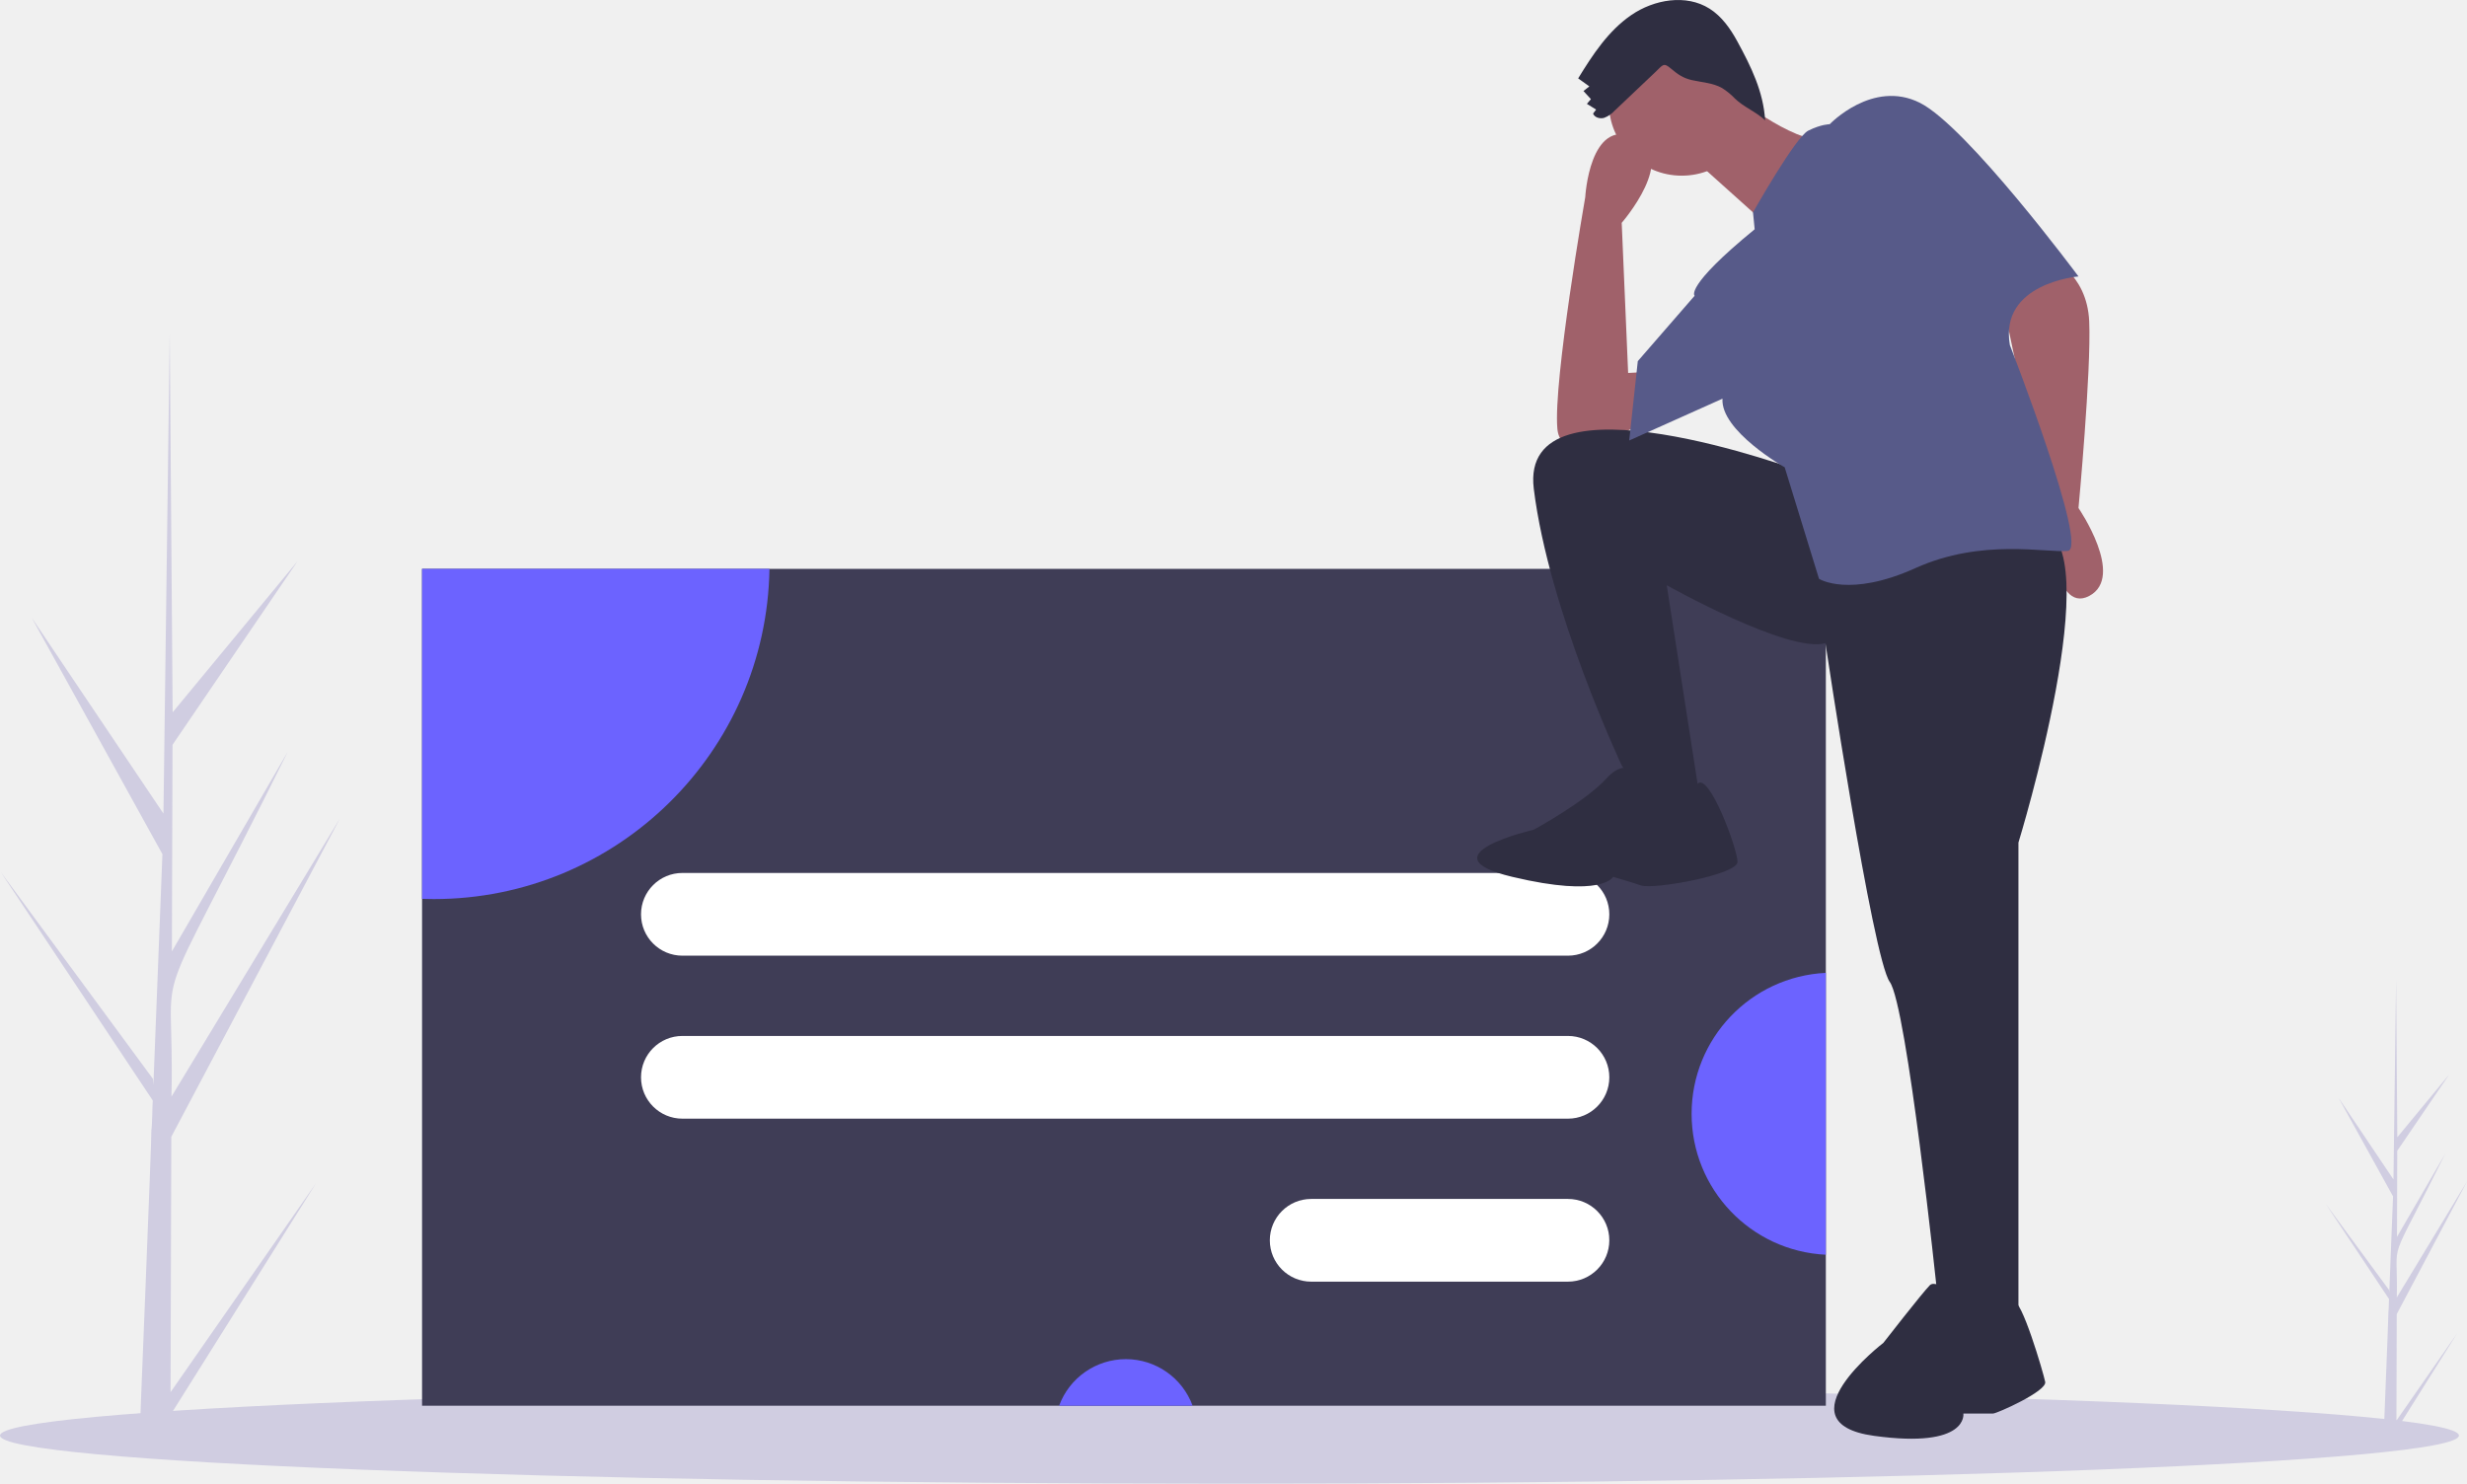
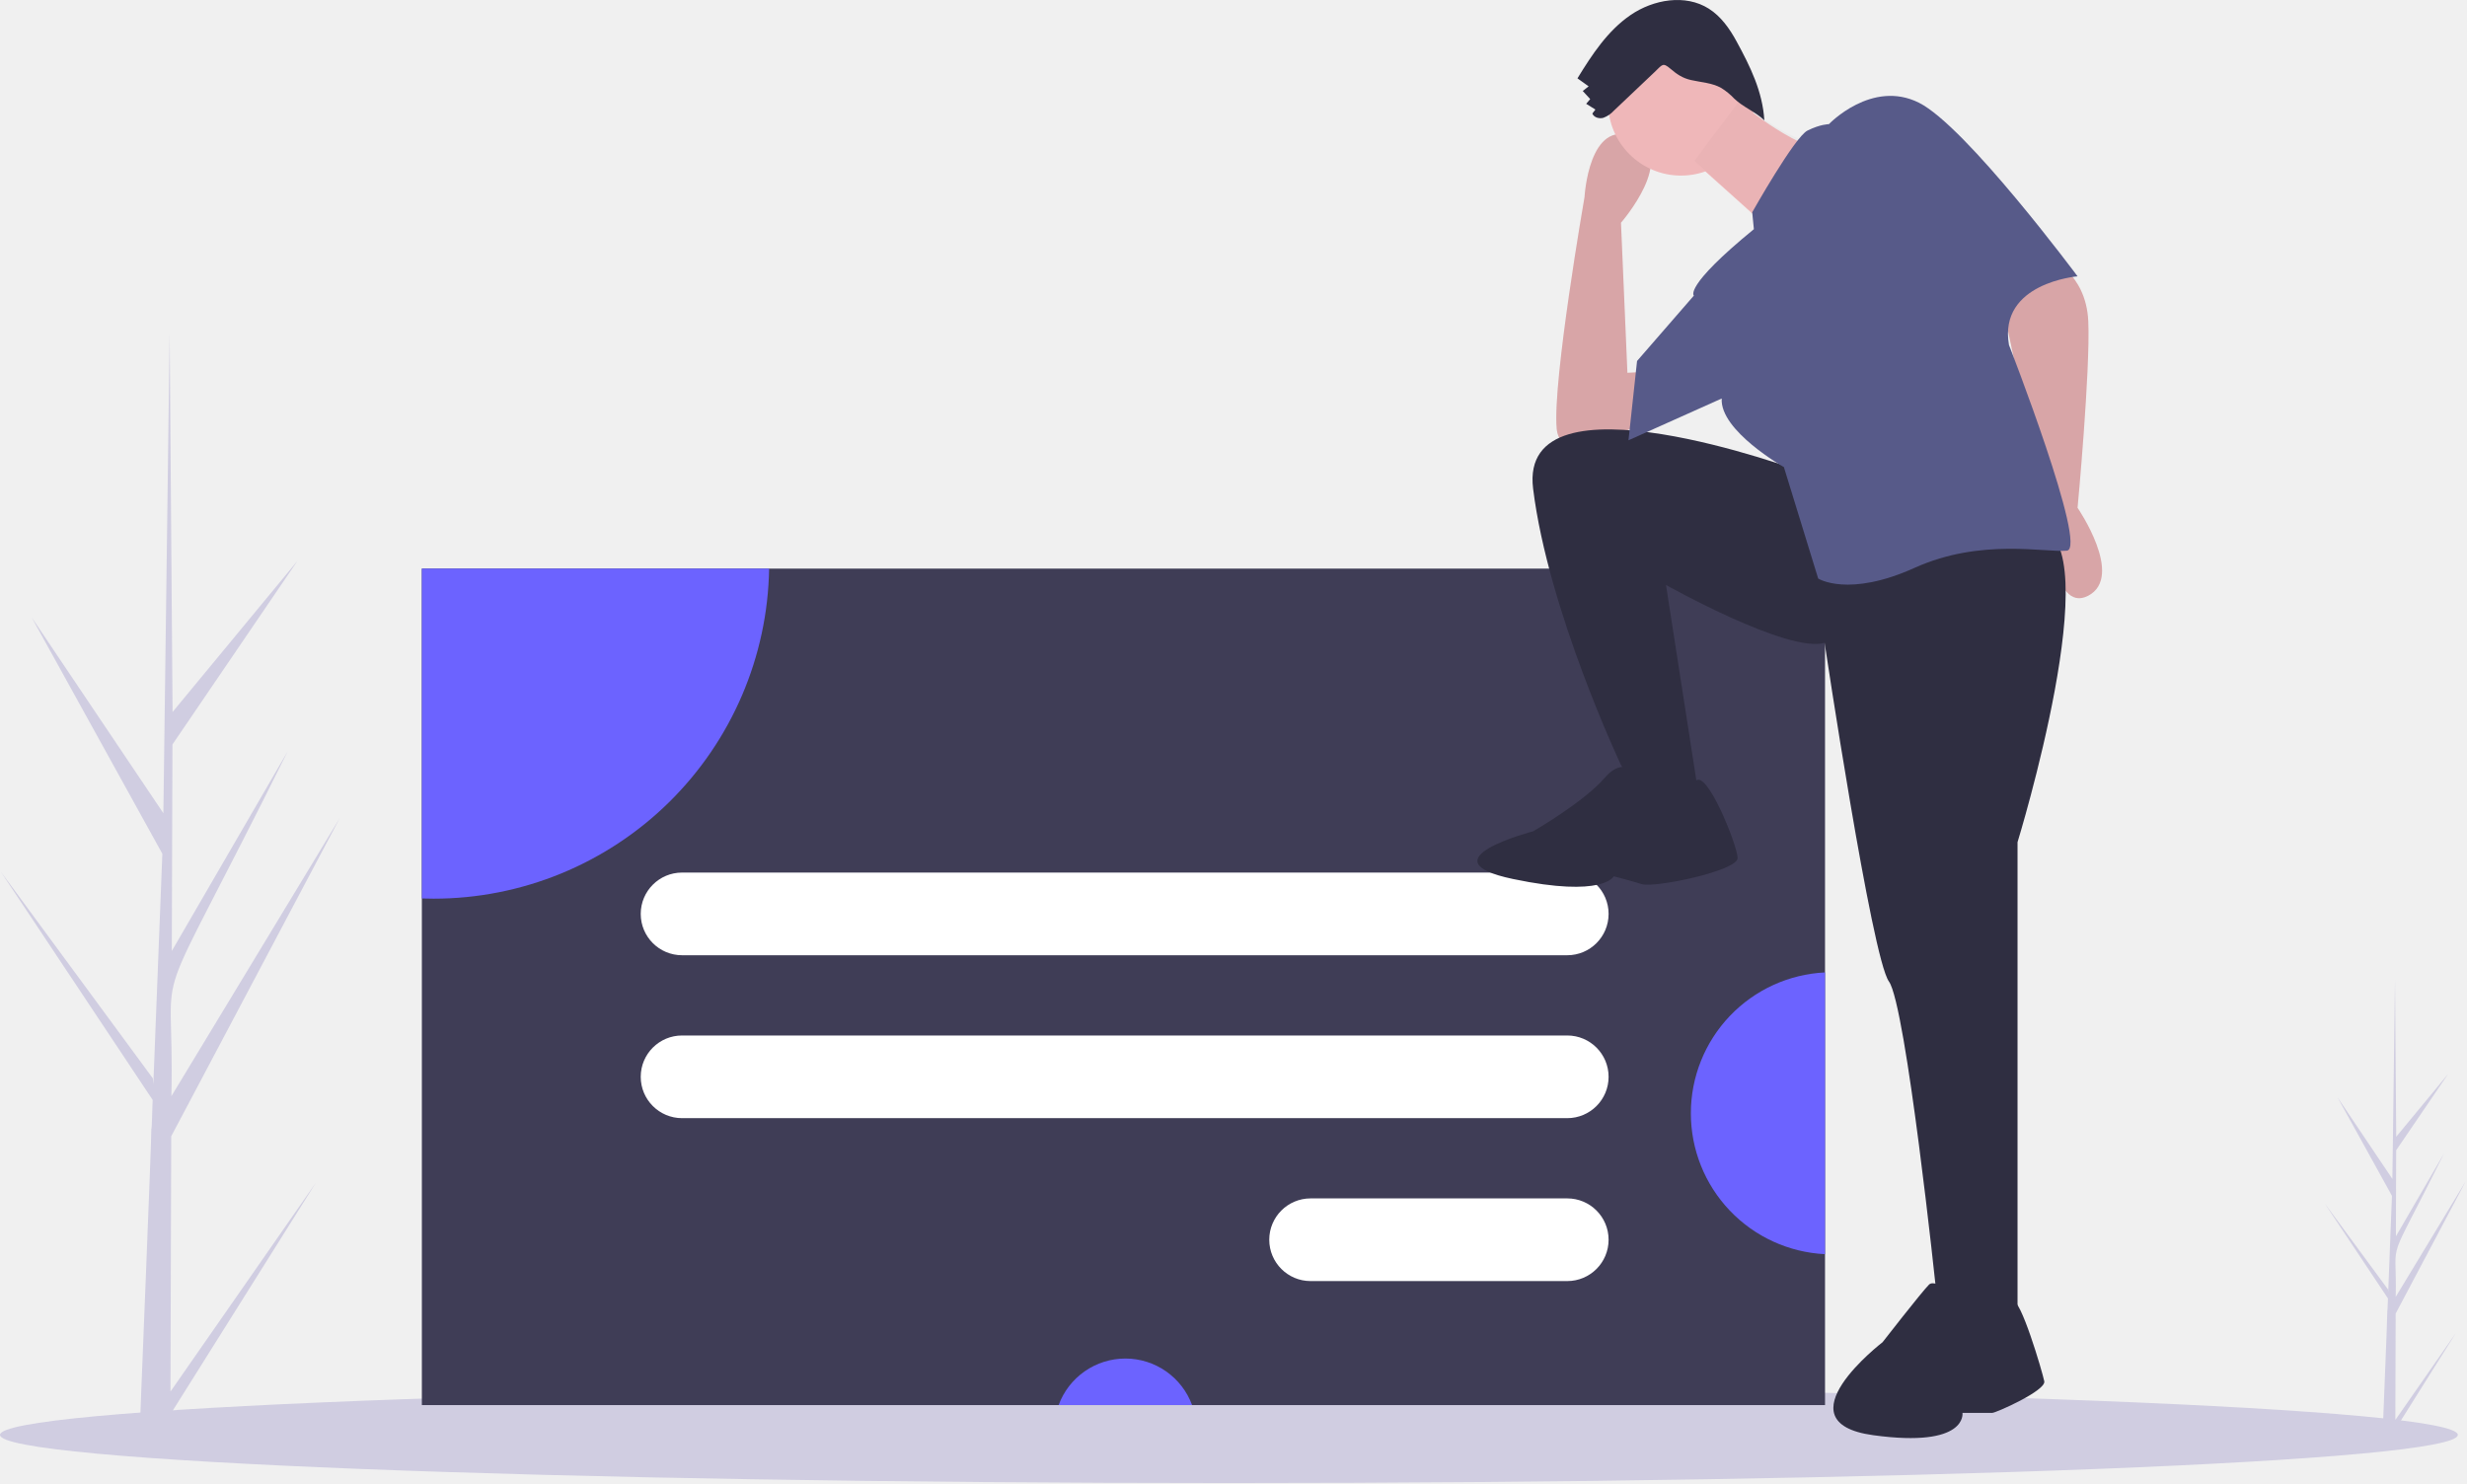
- <svg xmlns="http://www.w3.org/2000/svg" id="b59c9f89-c93e-413f-a14b-776784e615e2" data-name="Layer 1" width="1075.516" height="646.899" viewBox="0 0 1075.516 646.899">
-   <path d="M136.593,733.557l63.431-91.138L136.561,743.471l-.037,10.369q-6.785-.057-13.433-.441c-.02-2.354,5.371-131.899,5.142-134.243.313-.089.488-12.252.613-12.785L62.578,506.777,128.916,596.945l.198,2.666,3.935-100.648L76.086,395.895,133.5,481.278c.021-1.369,2.717-208.023,2.744-209.298.016.677,1.254,164.455,1.263,165.145l54.479-65.923-54.531,80.088-.279,90.079,50.556-87.108C124.639,581.295,138.602,536.842,136.99,604.702l73.436-121.291L136.927,622.176Z" transform="translate(-62.24207 -126.5504)" fill="#d0cde1" />
-   <path d="M1106.99,745.93l26.433-37.98-26.447,42.111-.015,4.321q-2.828-.024-5.598-.184c-.008-.981,2.238-54.966,2.143-55.942.13-.037.204-5.106.255-5.328L1076.146,651.426l27.645,37.575.082,1.111,1.64-41.942-23.738-42.951,23.926,35.581c.009-.571,1.132-86.688,1.143-87.22.007.282.522,68.533.526,68.82l22.703-27.472L1107.349,628.303l-.116,37.538,21.068-36.3c-26.293,52.938-20.474,34.413-21.145,62.692l30.602-50.545-30.629,57.827Z" transform="translate(-62.24207 -126.5504)" fill="#d0cde1" />
-   <ellipse cx="536" cy="625.899" rx="536" ry="21" fill="#d0cde1" />
-   <rect x="184" y="248.031" width="612" height="364.87" fill="#3f3d56" />
-   <path d="M397.702,374.581a146.354,146.354,0,0,1-146.32,143.97c-1.72,0-3.43-.03-5.14-.09V374.581Z" transform="translate(-62.24207 -126.5504)" fill="#6c63ff" />
-   <path d="M582.179,739.451H523.972a31.008,31.008,0,0,1,58.207,0Z" transform="translate(-62.24207 -126.5504)" fill="#6c63ff" />
-   <path d="M858.242,550.721v122.9a61.523,61.523,0,0,1,0-122.9Z" transform="translate(-62.24207 -126.5504)" fill="#6c63ff" />
-   <rect x="279.459" y="380.615" width="422.142" height="36.062" rx="18.031" fill="#fff" />
-   <rect x="279.459" y="451.679" width="422.142" height="36.062" rx="18.031" fill="#fff" />
-   <rect x="553.597" y="522.743" width="148.004" height="36.062" rx="18.031" fill="#fff" />
-   <path d="M955.294,238.67s16.829,6.545,17.764,28.048-4.675,81.339-4.675,81.339,20.568,29.918,4.675,38.332-17.764-33.657-17.764-33.657l-18.699-88.818S947.814,237.735,955.294,238.67Z" transform="translate(-62.24207 -126.5504)" fill="#a0616a" />
-   <path d="M783.267,307.855s-40.202,26.178-42.072,5.61S753.349,212.492,753.349,212.492s1.87-34.592,21.503-26.178-5.61,37.397-5.61,37.397l2.805,65.445,18.699-.935Z" transform="translate(-62.24207 -126.5504)" fill="#a0616a" />
-   <path d="M847.777,332.163s-123.411-45.812-116.866,7.479,38.332,120.606,38.332,120.606l11.219,17.764h23.373L788.876,381.714s53.291,29.918,69.185,25.243c0,0,20.568,137.435,28.048,147.719s20.568,134.63,20.568,134.63l12.154,14.959h23.373V493.906s40.202-130.89,9.349-137.435S847.777,332.163,847.777,332.163Z" transform="translate(-62.24207 -126.5504)" fill="#2f2e41" />
-   <path d="M777.657,465.858s-5.61-10.284-14.959,0-31.788,22.438-31.788,22.438-48.616,11.219-9.349,20.568,43.942,0,43.942,0,6.545,1.87,12.154,3.74S819.729,507.93,819.729,502.32s-12.379-39.134-17.408-34.058S777.657,465.858,777.657,465.858Z" transform="translate(-62.24207 -126.5504)" fill="#2f2e41" />
-   <path d="M920.623,695.011s-13.785-11.352-17.029-8.109-20.272,25.138-20.272,25.138-45.41,34.868-4.054,40.544,38.923-9.731,38.923-9.731h12.974c1.622,0,23.516-9.731,22.705-13.785s-10.542-37.116-13.785-34.776S920.623,695.011,920.623,695.011Z" transform="translate(-62.24207 -126.5504)" fill="#2f2e41" />
-   <circle cx="733.179" cy="44.805" r="31.788" fill="#a0616a" />
-   <path d="M817.859,167.615s24.308,20.568,41.137,20.568S834.688,226.516,834.688,226.516l-36.462-32.723Z" transform="translate(-62.24207 -126.5504)" fill="#a0616a" />
-   <path d="M827.208,226.516l-.728-7.366s18.492-32.836,24.101-35.641,9.349-2.805,9.349-2.805,18.699-19.634,39.267-9.349,69.185,75.729,69.185,75.729-34.592,2.805-29.918,29.918c0,0,34.592,88.818,25.243,89.753s-37.397-5.61-66.38,7.479-42.072,4.675-42.072,4.675l-14.959-48.616s-28.048-15.894-27.113-29.918L772.515,318.607l3.74-34.592,24.776-28.515S796.356,251.759,827.208,226.516Z" transform="translate(-62.24207 -126.5504)" fill="#575a89" />
-   <path d="M766.18,174.792a11.737,11.737,0,0,1-4.616,3.144c-1.811.511-4.092-.116-4.813-1.853l1.344-1.749-4.029-2.504,1.756-2.06-3.246-3.524,2.562-2.032-4.877-3.488c6.321-10.315,13.157-20.758,23.137-27.596s23.925-9.267,34.148-2.8c5.308,3.358,9.061,8.687,12.068,14.202,6.047,11.09,11.376,21.901,12.163,34.508-3.798-3.699-9.343-5.783-13.141-9.482a28.463,28.463,0,0,0-5.669-4.641c-3.973-2.24-8.726-2.438-13.173-3.449-3.74-.85-6.166-2.535-8.995-4.945-3.366-2.867-3.503-1.758-6.901,1.469Q775.044,166.397,766.18,174.792Z" transform="translate(-62.24207 -126.5504)" fill="#2f2e41" />
+ <svg xmlns="http://www.w3.org/2000/svg" id="pic1" viewBox="0 0 1076 647" fill="none">
+   <g id="bg3 1">
+     <g clip-path="url(#clip0)">
+       <path id="plant2" d="M74.351 607.007L137.782 515.868L74.319 616.92L74.281 627.289C69.758 627.251 65.28 627.104 60.848 626.848C60.828 624.494 66.219 494.949 65.99 492.605C66.303 492.516 66.479 480.353 66.603 479.821L0.336 380.227L66.674 470.395L66.872 473.06L70.807 372.412L13.844 269.345L71.258 354.727C71.279 353.358 73.975 146.705 74.002 145.43C74.018 146.107 75.256 309.885 75.265 310.575L129.744 244.652L75.212 324.74L74.934 414.82L125.49 327.712C62.397 454.745 76.359 410.291 74.748 478.152L148.184 356.86L74.685 495.625L74.351 607.007Z" fill="#D0CDE1" />
+       <path id="plant1" d="M1044.75 619.38L1071.18 581.4L1044.73 623.511L1044.72 627.832C1042.83 627.816 1040.97 627.755 1039.12 627.648C1039.11 626.667 1041.36 572.683 1041.26 571.706C1041.39 571.669 1041.47 566.6 1041.52 566.378L1013.9 524.875L1041.55 562.45L1041.63 563.561L1043.27 521.619L1019.53 478.668L1043.46 514.249C1043.47 513.678 1044.59 427.561 1044.6 427.029C1044.61 427.312 1045.12 495.562 1045.13 495.849L1067.83 468.378L1045.11 501.753L1044.99 539.291L1066.06 502.991C1039.77 555.929 1045.58 537.404 1044.91 565.683L1075.52 515.138L1044.89 572.964L1044.75 619.38Z" fill="#D0CDE1" />
+       <g id="ground">
+         <path id="Vector" d="M536 646.899C832.025 646.899 1072 637.497 1072 625.899C1072 614.301 832.025 604.899 536 604.899C239.975 604.899 0 614.301 0 625.899C0 637.497 239.975 646.899 536 646.899Z" fill="#D0CDE1" />
+         <path id="Vector_2" d="M796 248.031H184V612.901H796V248.031Z" fill="#3F3D56" />
+       </g>
+       <g id="bubble">
+         <path id="Vector_3" d="M335.46 248.031C334.834 286.426 319.144 323.037 291.772 349.969C264.4 376.901 227.54 391.997 189.14 392.001C187.42 392.001 185.71 391.971 184 391.911V248.031H335.46Z" fill="#6C63FF" />
+         <path id="Vector_4" d="M519.937 612.9H461.73C463.92 606.944 467.885 601.803 473.09 598.172C478.294 594.54 484.487 592.593 490.834 592.593C497.18 592.593 503.373 594.54 508.578 598.172C513.782 601.803 517.747 606.944 519.937 612.9Z" fill="#6C63FF" />
+         <path id="Vector_5" d="M796 424.171V547.07C780.222 546.299 765.345 539.488 754.451 528.049C743.557 516.609 737.48 501.418 737.48 485.621C737.48 469.824 743.557 454.632 754.451 443.192C765.345 431.753 780.222 424.942 796 424.171Z" fill="#6C63FF" />
+       </g>
+       <path id="train1" d="M683.57 380.615H297.49C287.532 380.615 279.459 388.688 279.459 398.646V398.646C279.459 408.604 287.532 416.677 297.49 416.677H683.57C693.529 416.677 701.601 408.604 701.601 398.646C701.601 388.688 693.529 380.615 683.57 380.615Z" fill="white" />
+       <path id="train2" d="M683.57 451.679H297.49C287.532 451.679 279.459 459.752 279.459 469.71V469.71C279.459 479.669 287.532 487.741 297.49 487.741H683.57C693.529 487.741 701.601 479.669 701.601 469.71C701.601 459.752 693.529 451.679 683.57 451.679Z" fill="white" />
+       <path id="train3" d="M683.57 522.743H571.628C561.67 522.743 553.597 530.816 553.597 540.774C553.597 550.733 561.67 558.806 571.628 558.806H683.57C693.529 558.806 701.601 550.733 701.601 540.774C701.601 530.816 693.529 522.743 683.57 522.743Z" fill="white" />
+       <path id="Vector_6" d="M893.052 112.12C893.052 112.12 909.881 118.664 910.815 140.168C911.75 161.671 906.141 221.506 906.141 221.506C906.141 221.506 926.709 251.424 910.815 259.839C894.922 268.253 893.052 226.181 893.052 226.181L874.353 137.363C874.353 137.363 885.572 111.185 893.052 112.12Z" fill="#EFB7B9" />
+       <path id="Vector_7" opacity="0.1" d="M893.052 112.12C893.052 112.12 909.881 118.664 910.815 140.168C911.75 161.671 906.141 221.506 906.141 221.506C906.141 221.506 926.709 251.424 910.815 259.839C894.922 268.253 893.052 226.181 893.052 226.181L874.353 137.363C874.353 137.363 885.572 111.185 893.052 112.12Z" fill="black" />
+       <g id="righthand">
+         <path id="ffff" d="M721.025 181.304C721.025 181.304 680.823 207.482 678.953 186.914C677.083 166.346 691.107 85.942 691.107 85.942C691.107 85.942 692.977 51.349 712.61 59.764C732.244 68.178 707.001 97.161 707.001 97.161L709.805 162.606L728.504 161.671L721.025 181.304Z" fill="#EFB7B9" />
+         <path id="ffff_2" opacity="0.1" d="M721.025 181.304C721.025 181.304 680.823 207.482 678.953 186.914C677.083 166.346 691.107 85.942 691.107 85.942C691.107 85.942 692.977 51.349 712.61 59.764C732.244 68.178 707.001 97.161 707.001 97.161L709.805 162.606L728.504 161.671L721.025 181.304Z" fill="black" />
+       </g>
+       <path id="rightfoot" d="M714.836 338.92C714.836 338.92 708.952 328.791 699.883 339.323C690.814 349.855 668.711 362.609 668.711 362.609C668.711 362.609 620.414 375.134 659.919 383.422C699.424 391.711 703.845 382.239 703.845 382.239C703.845 382.239 710.437 383.932 716.095 385.65C721.753 387.368 758.026 379.844 757.875 374.236C757.724 368.629 744.447 335.45 739.555 340.659C734.664 345.868 714.836 338.92 714.836 338.92Z" fill="#2F2E41" />
+       <path id="leftfoot" d="M858.381 568.461C858.381 568.461 844.596 557.108 841.352 560.352C838.109 563.595 821.08 585.489 821.08 585.489C821.08 585.489 775.67 620.357 817.026 626.034C858.381 631.71 855.948 616.303 855.948 616.303H868.923C870.544 616.303 892.438 606.572 891.627 602.518C890.817 598.464 881.086 565.402 877.842 567.742C874.599 570.082 858.381 568.461 858.381 568.461Z" fill="#2F2E41" />
+       <g id="head">
+         <path id="Vector_8" d="M733.179 76.592C750.735 76.592 764.966 62.361 764.966 44.805C764.966 27.249 750.735 13.017 733.179 13.017C715.623 13.017 701.391 27.249 701.391 44.805C701.391 62.361 715.623 76.592 733.179 76.592Z" fill="#EFB7B9" />
+         <path id="Vector_9" d="M760.617 46.065C760.617 46.065 784.925 66.633 801.754 66.633C818.583 66.633 777.446 104.966 777.446 104.966L740.984 72.243L760.617 46.065Z" fill="#EFB7B9" />
+         <path id="Vector_10" opacity="0.02" d="M758.634 44C758.634 44 782.942 64.569 799.77 64.569C816.599 64.569 775.462 102.901 775.462 102.901L739 70.178L758.634 44Z" fill="black" />
+         <path id="Vector_11" d="M703.938 48.241C702.675 49.645 701.091 50.724 699.322 51.385C697.512 51.896 695.231 51.269 694.509 49.532L695.853 47.783L691.824 45.279L693.58 43.219L690.334 39.694L692.896 37.662L688.019 34.174C694.34 23.859 701.176 13.416 711.156 6.578C721.135 -0.26 735.08 -2.689 745.304 3.778C750.612 7.136 754.365 12.465 757.372 17.98C763.418 29.07 768.748 39.881 769.535 52.487C765.737 48.789 760.192 46.705 756.393 43.006C754.712 41.221 752.806 39.661 750.724 38.365C746.752 36.125 741.998 35.927 737.551 34.916C733.811 34.066 731.385 32.381 728.555 29.971C725.19 27.105 725.053 28.213 721.654 31.44C715.753 37.045 709.847 42.645 703.938 48.241Z" fill="#2F2E41" />
+       </g>
+       <g id="body">
+         <path id="bottom" d="M785.535 205.613C785.535 205.613 662.124 159.801 668.669 213.092C675.213 266.383 707.001 333.698 707.001 333.698L718.22 351.462H741.593L726.634 255.164C726.634 255.164 779.925 285.082 795.819 280.407C795.819 280.407 816.388 417.842 823.867 428.126C831.346 438.41 844.435 562.756 844.435 562.756L856.59 577.715H879.963V367.356C879.963 367.356 920.165 236.465 889.312 229.921C858.459 223.376 785.535 205.613 785.535 205.613Z" fill="#2F2E41" />
+         <path id="Vector_12" d="M764.966 99.966L764.238 92.6C764.238 92.6 782.73 59.764 788.34 56.959C793.949 54.154 797.689 54.154 797.689 54.154C797.689 54.154 816.388 34.52 836.956 44.805C857.525 55.089 906.141 120.534 906.141 120.534C906.141 120.534 871.548 123.339 876.223 150.452C876.223 150.452 910.815 239.27 901.466 240.205C892.117 241.14 864.069 234.596 835.086 247.685C806.103 260.774 793.014 252.359 793.014 252.359L778.055 203.743C778.055 203.743 750.008 187.849 750.942 173.825L710.273 192.056L714.013 157.464L738.788 128.948C738.788 128.948 734.114 125.209 764.966 99.966Z" fill="#575A89" />
+       </g>
+     </g>
+   </g>
+   <defs>
+     <clipPath id="clip0">
+       <rect width="1075.52" height="646.899" fill="white" />
+     </clipPath>
+   </defs>
</svg>
